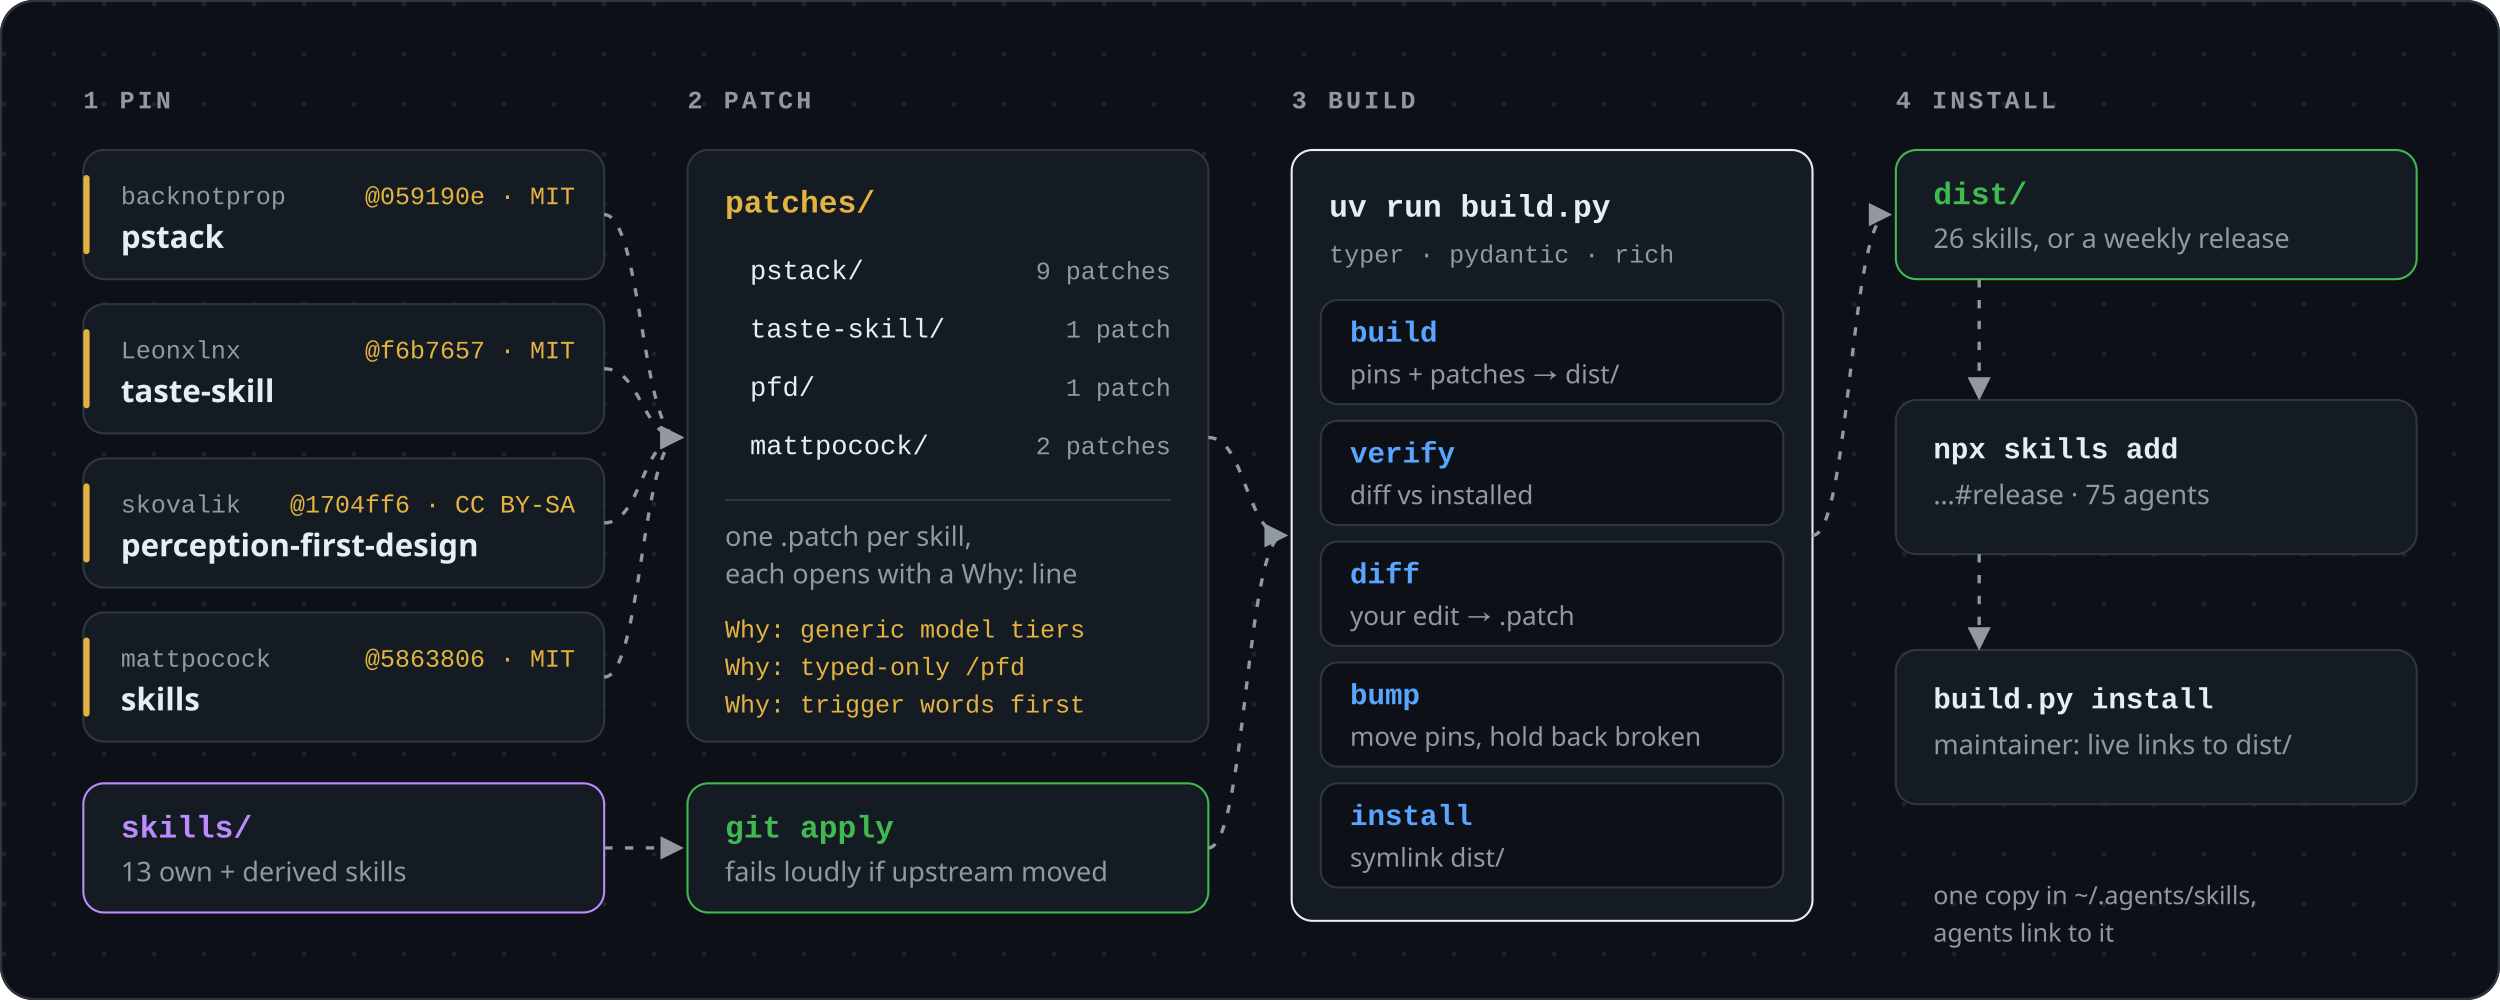
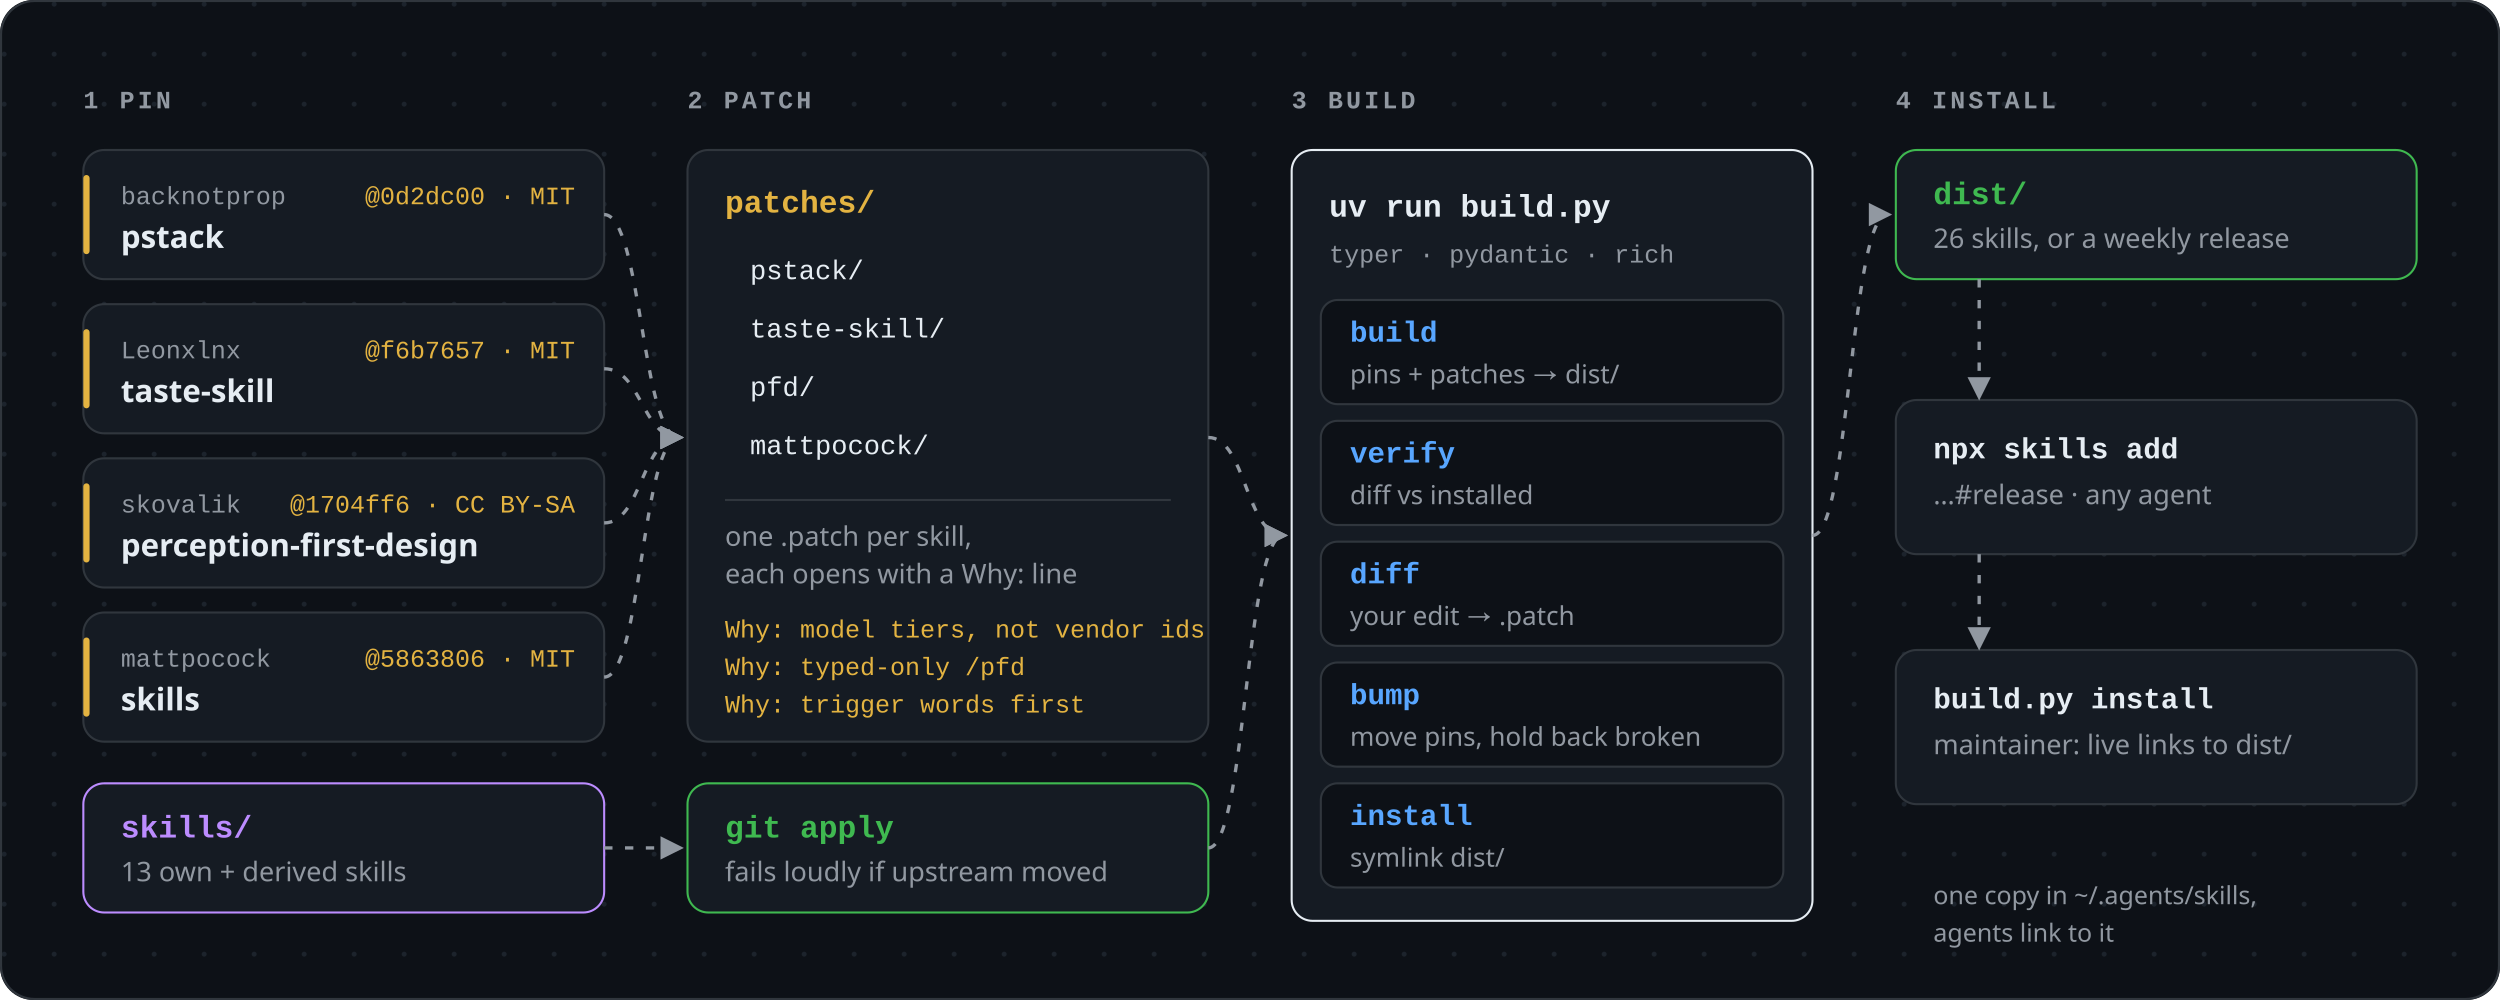
<svg xmlns="http://www.w3.org/2000/svg" width="1200" height="480" viewBox="0 0 1200 480" role="img" aria-labelledby="t">
  <style>
  .sans { font-family: -apple-system, BlinkMacSystemFont, 'Segoe UI', 'Noto Sans', Helvetica, Arial, sans-serif; }
  .mono { font-family: ui-monospace, SFMono-Regular, 'SF Mono', Menlo, Consolas, 'Liberation Mono', monospace; }
  .flow { stroke-dasharray: 4 6; animation: flow 1.2s linear infinite; }
  @keyframes flow { to { stroke-dashoffset: -20; } }
  
  @media (prefers-reduced-motion: reduce) { * { animation: none !important; transform: none !important; } }
</style>
  <defs>
    <pattern id="dots" width="24" height="24" patternUnits="userSpaceOnUse">
      <circle cx="2" cy="2" r="1.2" fill="#1c232c" />
    </pattern>
    <marker id="arrow" viewBox="0 0 10 10" refX="8" refY="5" markerWidth="7" markerHeight="7" orient="auto-start-reverse">
      <path d="M0,0 L10,5 L0,10 z" fill="#9198a1" />
    </marker>
  </defs>
  <rect width="1200" height="480" rx="16" fill="#0d1117" />
  <rect width="1200" height="480" rx="16" fill="url(#dots)" />
  <rect x="0.5" y="0.5" width="1199" height="479" rx="16" fill="none" stroke="#30363d" />
  <text x="40" y="52" class="mono" font-size="12" font-weight="600" fill="#9198a1" text-anchor="start" letter-spacing="1.5">1  PIN</text>
  <text x="330" y="52" class="mono" font-size="12" font-weight="600" fill="#9198a1" text-anchor="start" letter-spacing="1.5">2  PATCH</text>
  <text x="620" y="52" class="mono" font-size="12" font-weight="600" fill="#9198a1" text-anchor="start" letter-spacing="1.5">3  BUILD</text>
  <text x="910" y="52" class="mono" font-size="12" font-weight="600" fill="#9198a1" text-anchor="start" letter-spacing="1.5">4  INSTALL</text>
  <rect x="40" y="72" width="250" height="62" rx="10" fill="#151b23" stroke="#30363d" />
  <rect x="40" y="84" width="3" height="38" rx="1.5" fill="#e3b341" />
  <text x="58" y="98" class="mono" font-size="12" font-weight="400" fill="#9198a1" text-anchor="start">backnotprop</text>
  <text x="58" y="119" class="sans" font-size="15" font-weight="600" fill="#e6edf3" text-anchor="start">pstack</text>
-   <text x="276" y="98" class="mono" font-size="12" font-weight="400" fill="#e3b341" text-anchor="end">@059190e · MIT</text>
+   <text x="276" y="98" class="mono" font-size="12" font-weight="400" fill="#e3b341" text-anchor="end">@0d2dc00 · MIT</text>
  <rect x="40" y="146" width="250" height="62" rx="10" fill="#151b23" stroke="#30363d" />
  <rect x="40" y="158" width="3" height="38" rx="1.5" fill="#e3b341" />
  <text x="58" y="172" class="mono" font-size="12" font-weight="400" fill="#9198a1" text-anchor="start">Leonxlnx</text>
  <text x="58" y="193" class="sans" font-size="15" font-weight="600" fill="#e6edf3" text-anchor="start">taste-skill</text>
  <text x="276" y="172" class="mono" font-size="12" font-weight="400" fill="#e3b341" text-anchor="end">@f6b7657 · MIT</text>
  <rect x="40" y="220" width="250" height="62" rx="10" fill="#151b23" stroke="#30363d" />
  <rect x="40" y="232" width="3" height="38" rx="1.5" fill="#e3b341" />
  <text x="58" y="246" class="mono" font-size="12" font-weight="400" fill="#9198a1" text-anchor="start">skovalik</text>
  <text x="58" y="267" class="sans" font-size="15" font-weight="600" fill="#e6edf3" text-anchor="start">perception-first-design</text>
  <text x="276" y="246" class="mono" font-size="12" font-weight="400" fill="#e3b341" text-anchor="end">@1704ff6 · CC BY-SA</text>
  <rect x="40" y="294" width="250" height="62" rx="10" fill="#151b23" stroke="#30363d" />
  <rect x="40" y="306" width="3" height="38" rx="1.5" fill="#e3b341" />
  <text x="58" y="320" class="mono" font-size="12" font-weight="400" fill="#9198a1" text-anchor="start">mattpocock</text>
  <text x="58" y="341" class="sans" font-size="15" font-weight="600" fill="#e6edf3" text-anchor="start">skills</text>
  <text x="276" y="320" class="mono" font-size="12" font-weight="400" fill="#e3b341" text-anchor="end">@5863806 · MIT</text>
  <rect x="40" y="376" width="250" height="62" rx="10" fill="#151b23" stroke="#bc8cff" />
  <text x="58" y="402" class="mono" font-size="15" font-weight="600" fill="#bc8cff" text-anchor="start">skills/</text>
  <text x="58" y="423" class="sans" font-size="13" font-weight="400" fill="#9198a1" text-anchor="start">13 own + derived skills</text>
  <rect x="330" y="72" width="250" height="284" rx="10" fill="#151b23" stroke="#30363d" />
  <text x="348" y="102" class="mono" font-size="15" font-weight="600" fill="#e3b341" text-anchor="start">patches/</text>
  <text x="360" y="134" class="mono" font-size="13" font-weight="400" fill="#e6edf3" text-anchor="start">pstack/</text>
-   <text x="562" y="134" class="mono" font-size="12" font-weight="400" fill="#9198a1" text-anchor="end">9 patches</text>
  <text x="360" y="162" class="mono" font-size="13" font-weight="400" fill="#e6edf3" text-anchor="start">taste-skill/</text>
-   <text x="562" y="162" class="mono" font-size="12" font-weight="400" fill="#9198a1" text-anchor="end">1 patch</text>
  <text x="360" y="190" class="mono" font-size="13" font-weight="400" fill="#e6edf3" text-anchor="start">pfd/</text>
-   <text x="562" y="190" class="mono" font-size="12" font-weight="400" fill="#9198a1" text-anchor="end">1 patch</text>
  <text x="360" y="218" class="mono" font-size="13" font-weight="400" fill="#e6edf3" text-anchor="start">mattpocock/</text>
-   <text x="562" y="218" class="mono" font-size="12" font-weight="400" fill="#9198a1" text-anchor="end">2 patches</text>
  <line x1="348" y1="240" x2="562" y2="240" stroke="#30363d" />
  <text x="348" y="262" class="sans" font-size="13" font-weight="400" fill="#9198a1" text-anchor="start">one .patch per skill,</text>
  <text x="348" y="280" class="sans" font-size="13" font-weight="400" fill="#9198a1" text-anchor="start">each opens with a Why: line</text>
-   <text x="348" y="306" class="mono" font-size="12" font-weight="400" fill="#e3b341" text-anchor="start">Why: generic model tiers</text>
+   <text x="348" y="306" class="mono" font-size="12" font-weight="400" fill="#e3b341" text-anchor="start">Why: model tiers, not vendor ids</text>
  <text x="348" y="324" class="mono" font-size="12" font-weight="400" fill="#e3b341" text-anchor="start">Why: typed-only /pfd</text>
  <text x="348" y="342" class="mono" font-size="12" font-weight="400" fill="#e3b341" text-anchor="start">Why: trigger words first</text>
  <rect x="330" y="376" width="250" height="62" rx="10" fill="#151b23" stroke="#3fb950" />
  <text x="348" y="402" class="mono" font-size="15" font-weight="600" fill="#3fb950" text-anchor="start">git apply</text>
  <text x="348" y="423" class="sans" font-size="13" font-weight="400" fill="#9198a1" text-anchor="start">fails loudly if upstream moved</text>
  <rect x="620" y="72" width="250" height="370" rx="10" fill="#151b23" stroke="#e6edf3" />
  <text x="638" y="104" class="mono" font-size="15" font-weight="700" fill="#e6edf3" text-anchor="start">uv run build.py</text>
  <text x="638" y="126" class="mono" font-size="12" font-weight="400" fill="#9198a1" text-anchor="start">typer · pydantic · rich</text>
  <rect x="634" y="144" width="222" height="50" rx="8" fill="#0d1117" stroke="#30363d" />
  <text x="648" y="164" class="mono" font-size="14" font-weight="600" fill="#58a6ff" text-anchor="start">build</text>
  <text x="648" y="184" class="sans" font-size="12.5" font-weight="400" fill="#9198a1" text-anchor="start">pins + patches → dist/</text>
  <rect x="634" y="202" width="222" height="50" rx="8" fill="#0d1117" stroke="#30363d" />
  <text x="648" y="222" class="mono" font-size="14" font-weight="600" fill="#58a6ff" text-anchor="start">verify</text>
  <text x="648" y="242" class="sans" font-size="12.5" font-weight="400" fill="#9198a1" text-anchor="start">diff vs installed</text>
  <rect x="634" y="260" width="222" height="50" rx="8" fill="#0d1117" stroke="#30363d" />
  <text x="648" y="280" class="mono" font-size="14" font-weight="600" fill="#58a6ff" text-anchor="start">diff</text>
  <text x="648" y="300" class="sans" font-size="12.5" font-weight="400" fill="#9198a1" text-anchor="start">your edit → .patch</text>
  <rect x="634" y="318" width="222" height="50" rx="8" fill="#0d1117" stroke="#30363d" />
  <text x="648" y="338" class="mono" font-size="14" font-weight="600" fill="#58a6ff" text-anchor="start">bump</text>
  <text x="648" y="358" class="sans" font-size="12.5" font-weight="400" fill="#9198a1" text-anchor="start">move pins, hold back broken</text>
  <rect x="634" y="376" width="222" height="50" rx="8" fill="#0d1117" stroke="#30363d" />
  <text x="648" y="396" class="mono" font-size="14" font-weight="600" fill="#58a6ff" text-anchor="start">install</text>
  <text x="648" y="416" class="sans" font-size="12.5" font-weight="400" fill="#9198a1" text-anchor="start">symlink dist/</text>
  <rect x="910" y="72" width="250" height="62" rx="10" fill="#151b23" stroke="#3fb950" />
  <text x="928" y="98" class="mono" font-size="15" font-weight="600" fill="#3fb950" text-anchor="start">dist/</text>
  <text x="928" y="119" class="sans" font-size="13" font-weight="400" fill="#9198a1" text-anchor="start">26 skills, or a weekly release</text>
  <rect x="910" y="192" width="250" height="74" rx="10" fill="#151b23" stroke="#30363d" />
  <text x="928" y="220" class="mono" font-size="14" font-weight="600" fill="#e6edf3" text-anchor="start">npx skills add</text>
-   <text x="928" y="242" class="sans" font-size="13" font-weight="400" fill="#9198a1" text-anchor="start">…#release · 75 agents</text>
+   <text x="928" y="242" class="sans" font-size="13" font-weight="400" fill="#9198a1" text-anchor="start">…#release · any agent</text>
  <rect x="910" y="312" width="250" height="74" rx="10" fill="#151b23" stroke="#30363d" />
  <text x="928" y="340" class="mono" font-size="14" font-weight="600" fill="#e6edf3" text-anchor="start">build.py install</text>
  <text x="928" y="362" class="sans" font-size="13" font-weight="400" fill="#9198a1" text-anchor="start">maintainer: live links to dist/</text>
  <text x="928" y="434" class="sans" font-size="12" font-weight="400" fill="#9198a1" text-anchor="start">one copy in ~/.agents/skills,</text>
  <text x="928" y="452" class="sans" font-size="12" font-weight="400" fill="#9198a1" text-anchor="start">agents link to it</text>
  <path class="flow" d="M290,103 C308.0,103 308.0,210 326,210" fill="none" stroke="#9198a1" stroke-width="1.6" marker-end="url(#arrow)" />
  <path class="flow" d="M290,177 C308.0,177 308.0,210 326,210" fill="none" stroke="#9198a1" stroke-width="1.6" marker-end="url(#arrow)" />
  <path class="flow" d="M290,251 C308.0,251 308.0,210 326,210" fill="none" stroke="#9198a1" stroke-width="1.6" marker-end="url(#arrow)" />
  <path class="flow" d="M290,325 C308.0,325 308.0,210 326,210" fill="none" stroke="#9198a1" stroke-width="1.6" marker-end="url(#arrow)" />
  <path class="flow" d="M290,407 C308.0,407 308.0,407 326,407" fill="none" stroke="#9198a1" stroke-width="1.6" marker-end="url(#arrow)" />
  <path class="flow" d="M580,210 C598.0,210 598.0,257 616,257" fill="none" stroke="#9198a1" stroke-width="1.6" marker-end="url(#arrow)" />
  <path class="flow" d="M580,407 C598.0,407 598.0,257 616,257" fill="none" stroke="#9198a1" stroke-width="1.6" marker-end="url(#arrow)" />
  <path class="flow" d="M870,257 C888.0,257 888.0,103 906,103" fill="none" stroke="#9198a1" stroke-width="1.6" marker-end="url(#arrow)" />
  <path class="flow" d="M950,134 L950,190" stroke="#9198a1" stroke-width="1.6" marker-end="url(#arrow)" />
  <path class="flow" d="M950,266 L950,310" stroke="#9198a1" stroke-width="1.6" marker-end="url(#arrow)" />
</svg>
